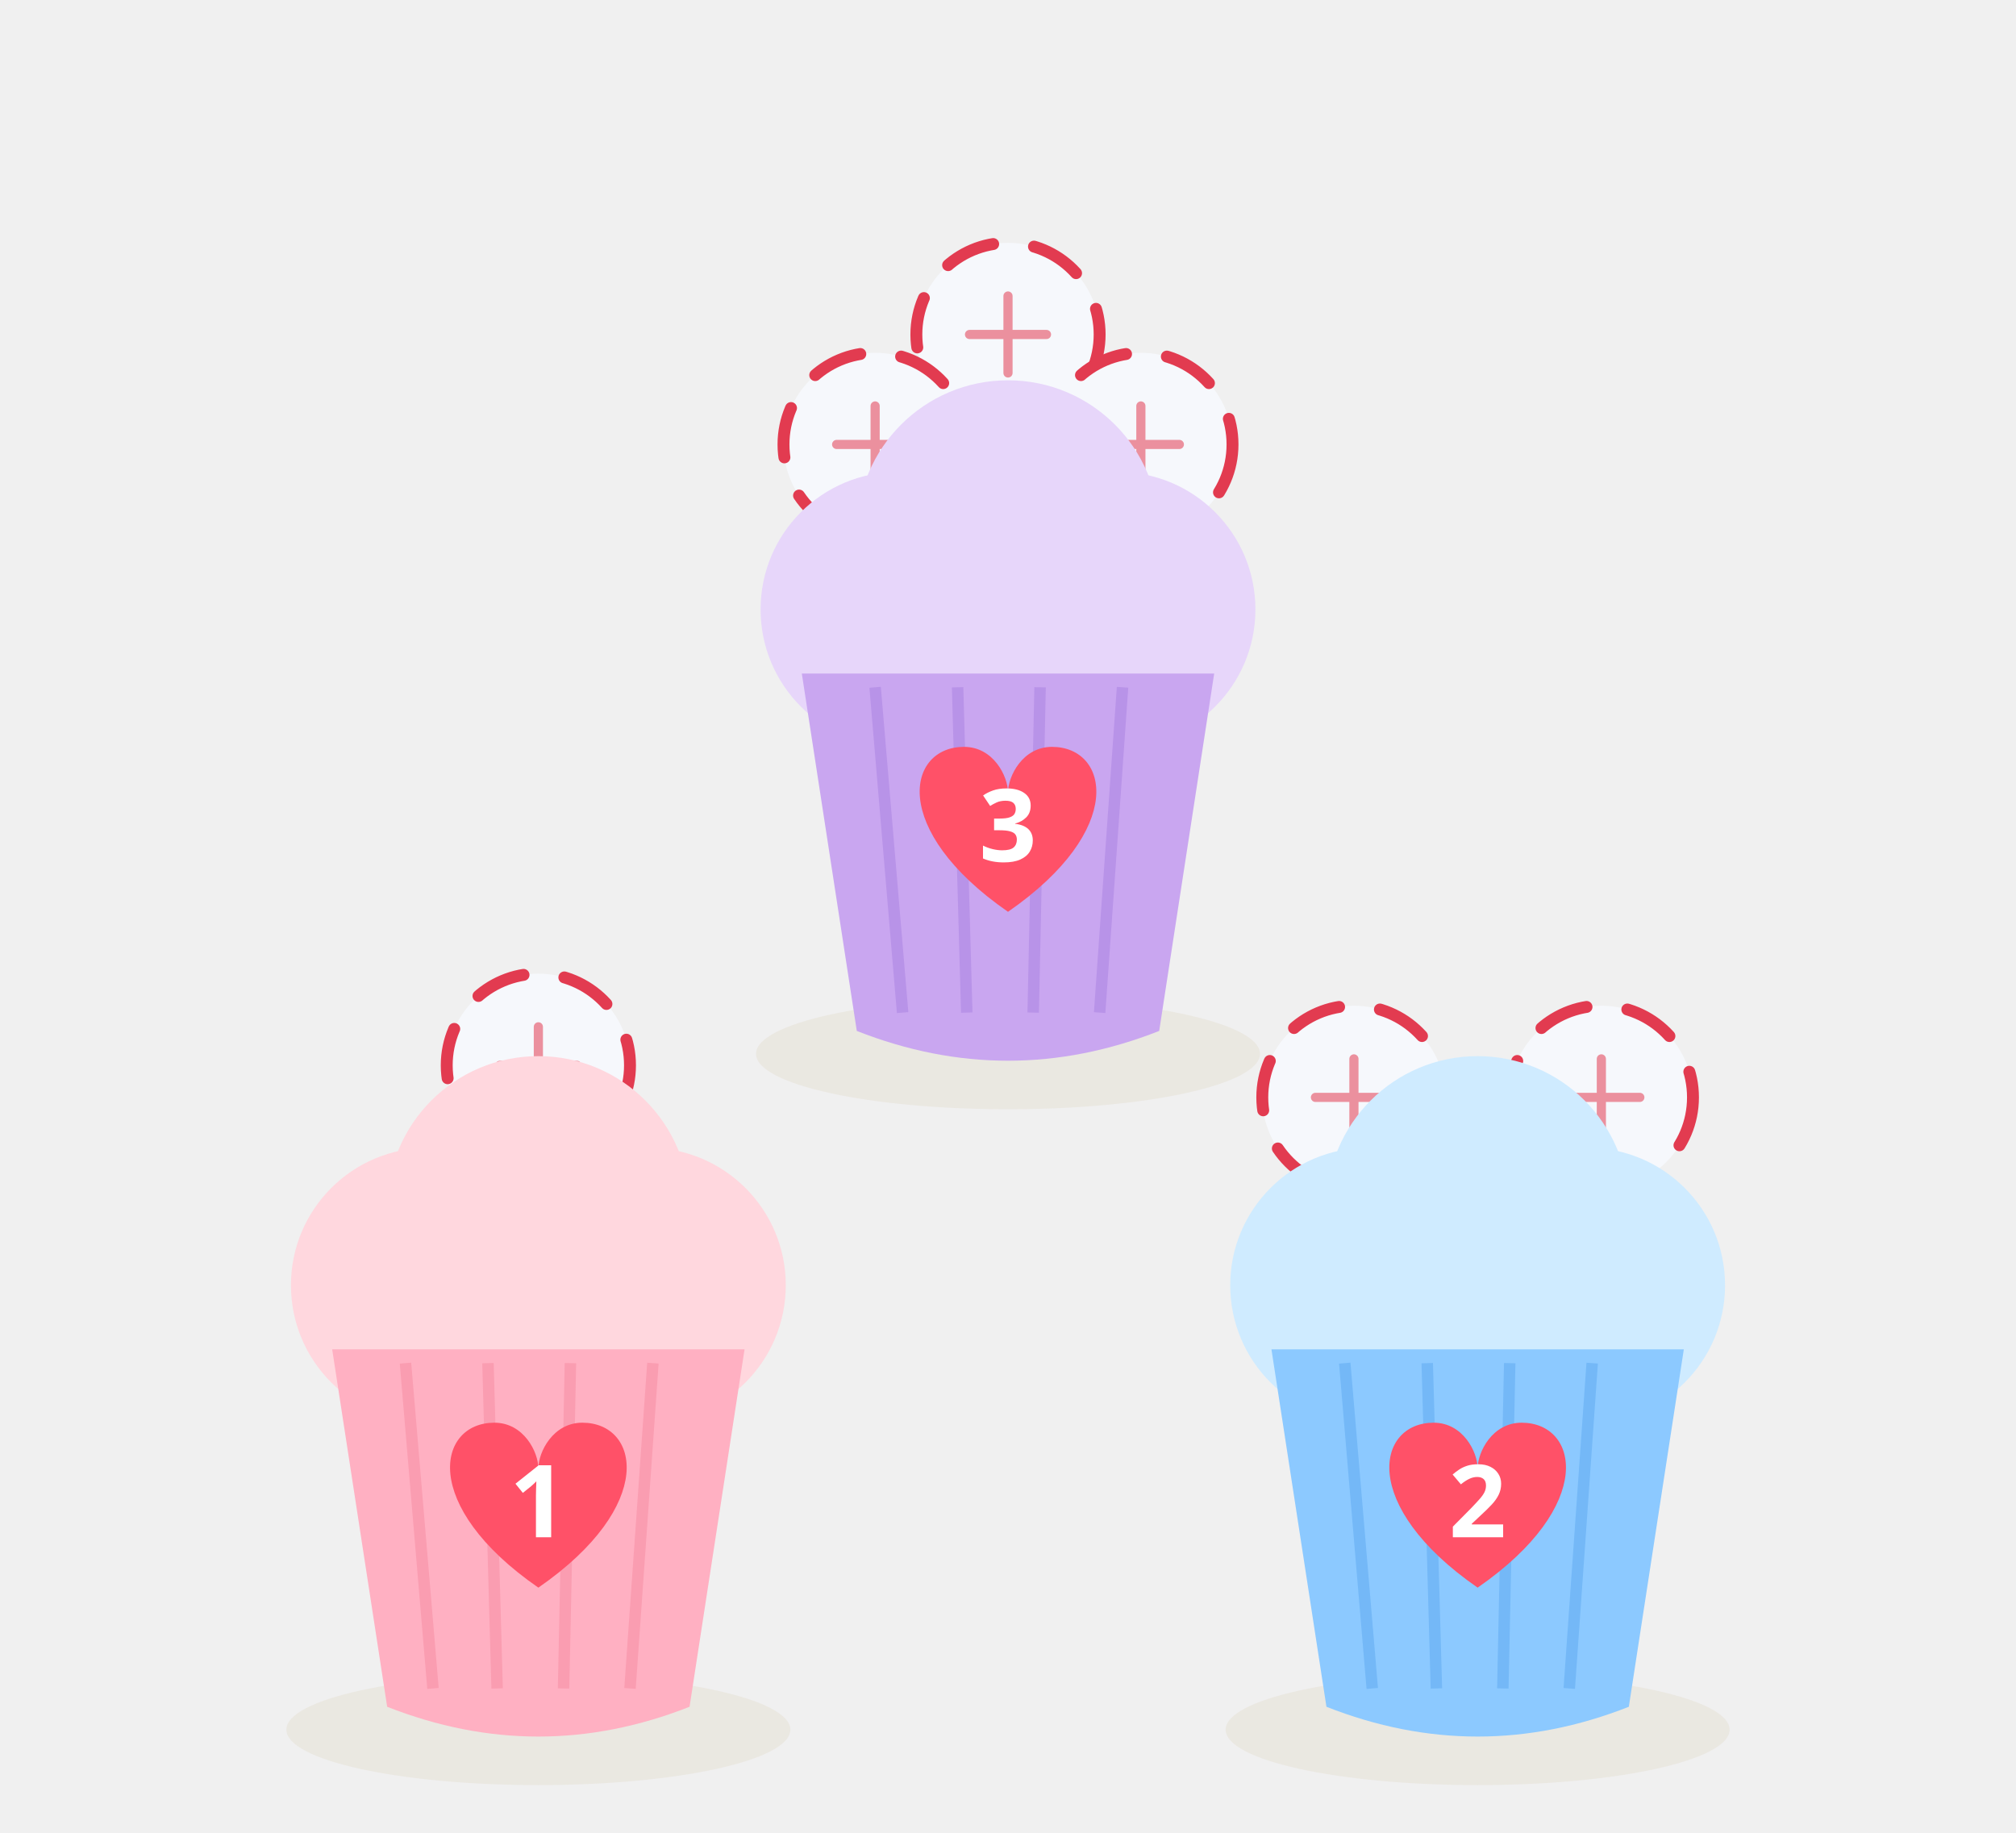
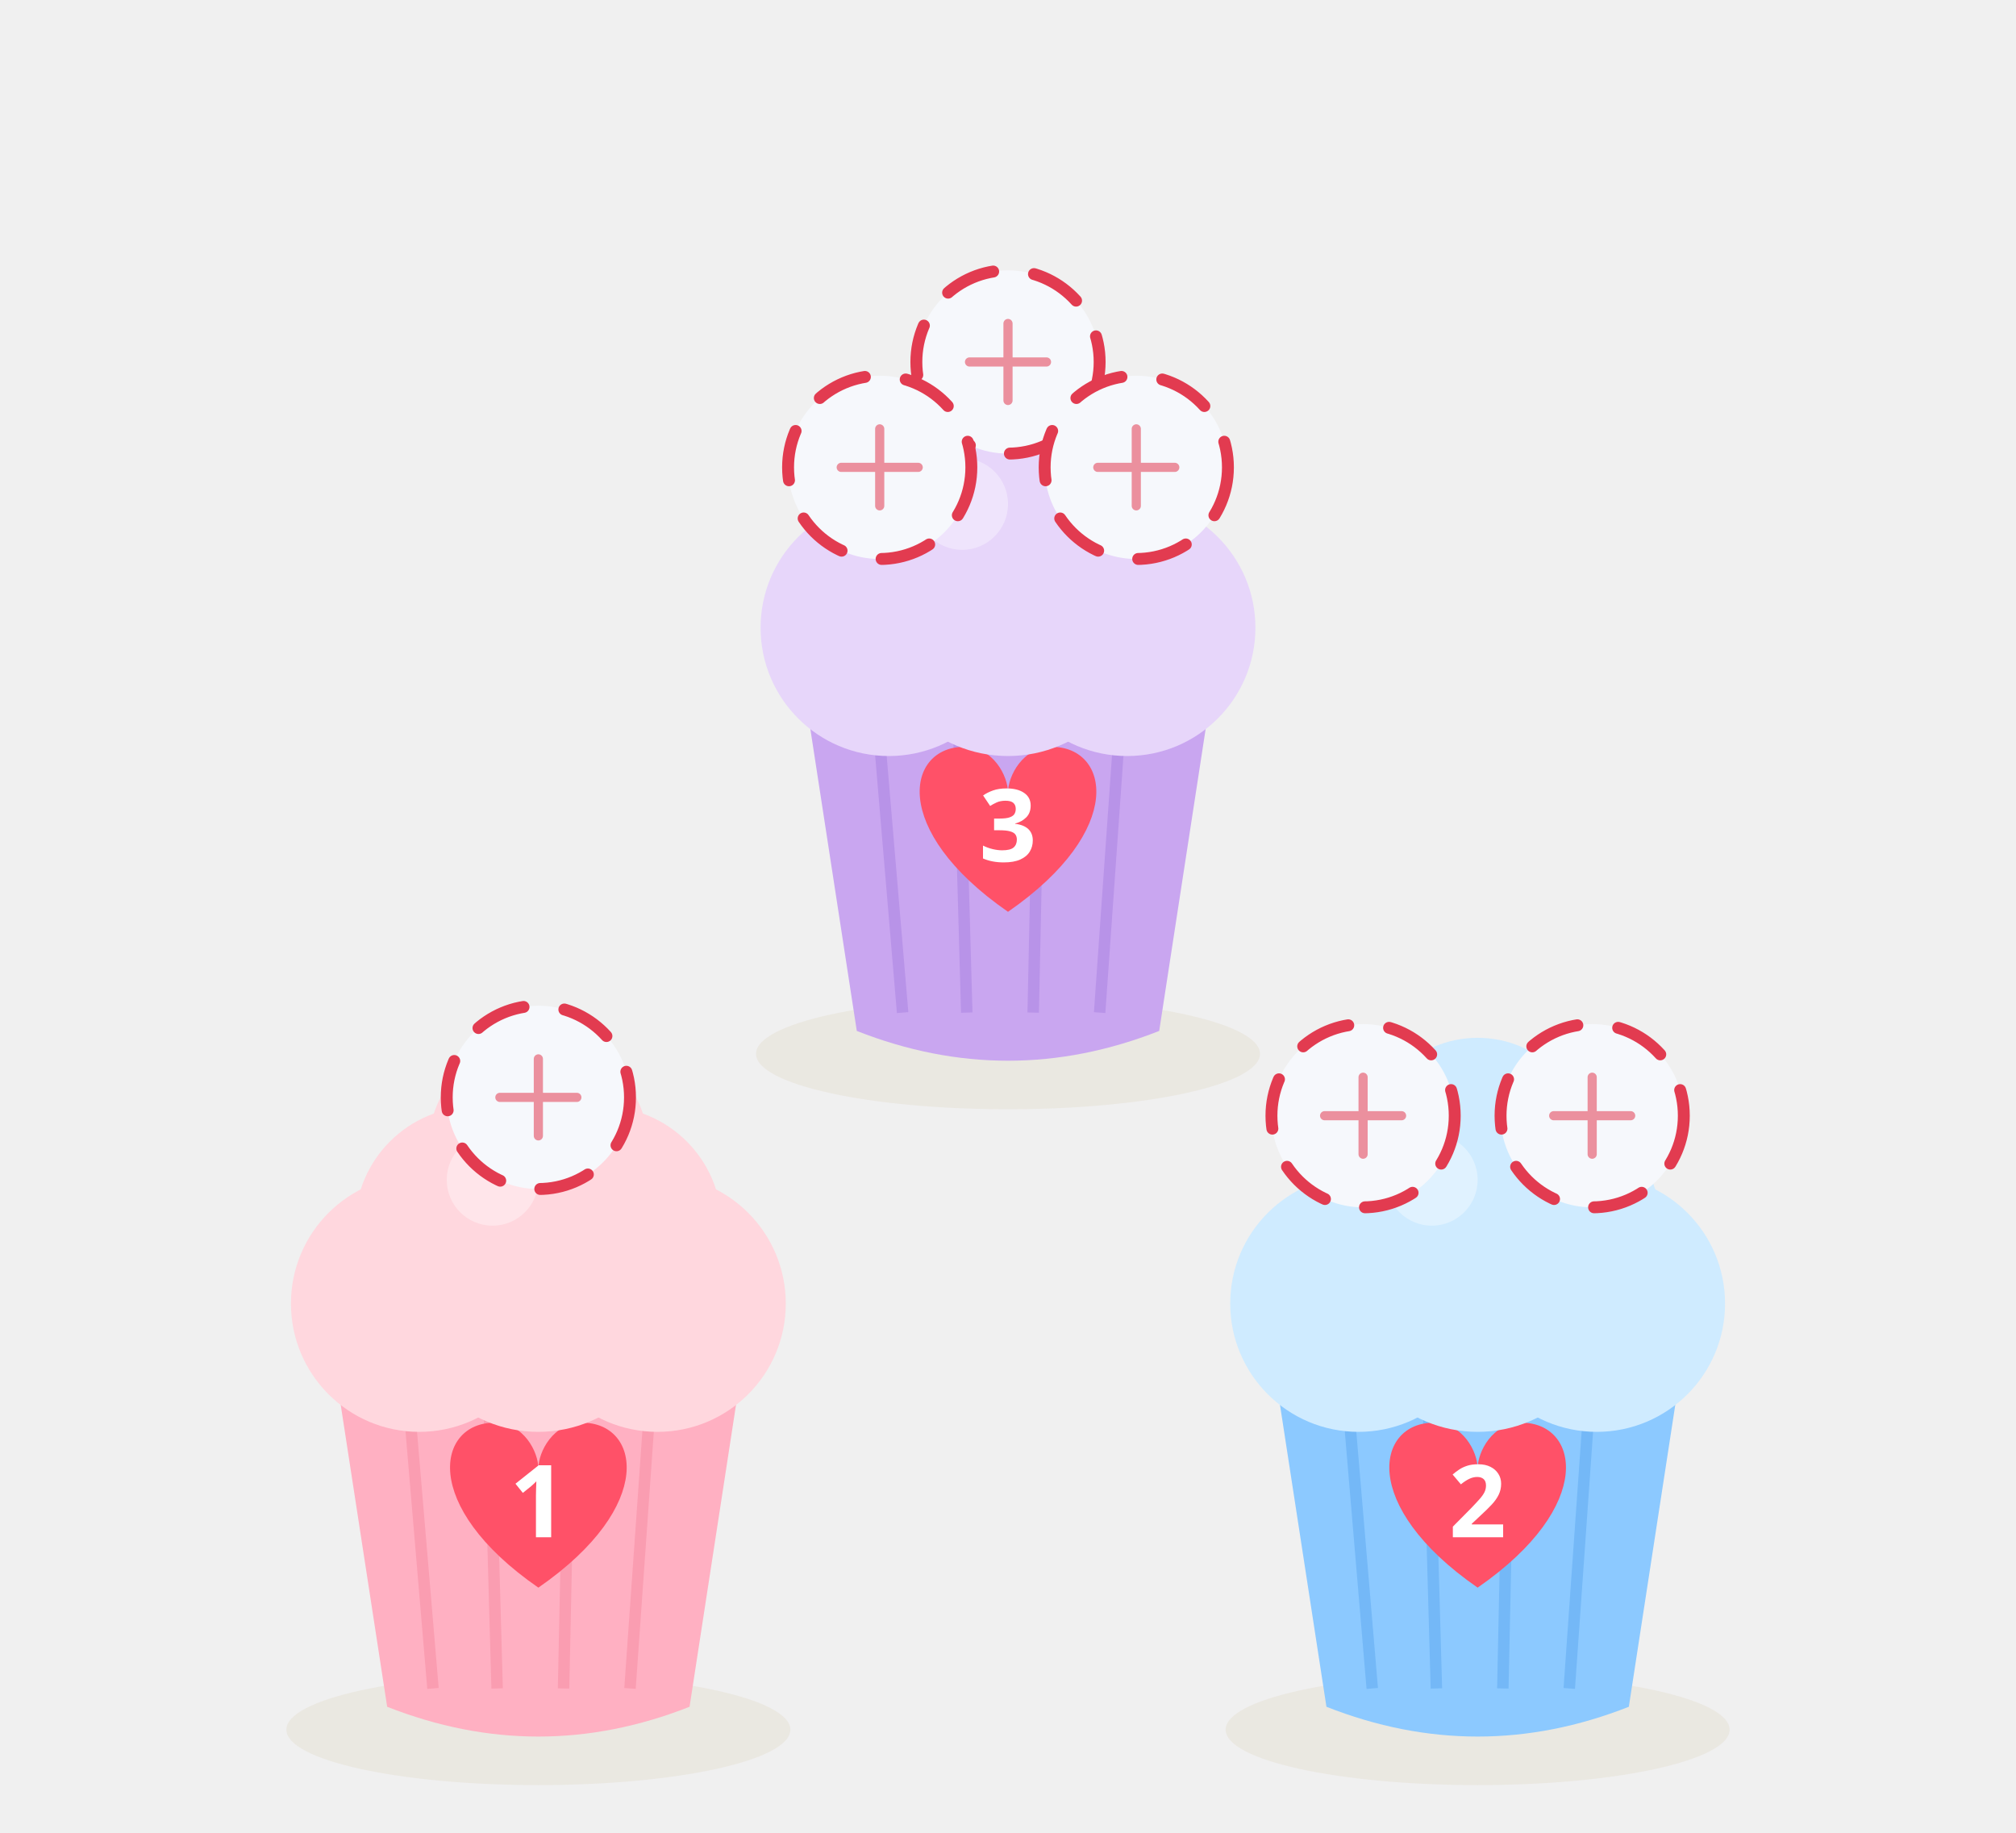
<svg xmlns="http://www.w3.org/2000/svg" viewBox="0 0 880 800" width="880" height="800" font-family="Fredoka, sans-serif">
  <ellipse cx="440" cy="460" rx="110" ry="24.2" fill="#E6E1D6" opacity="0.55" />
-   <circle cx="440.0" cy="146.0" r="40.0" fill="#F6F8FC" stroke="#E23B50" stroke-width="5.2" stroke-dasharray="22.0 18.0" stroke-linecap="round" />
-   <path d="M423.2,146.0 H456.8 M440.0,129.2 V162.8" stroke="#E23B50" stroke-width="4.0" stroke-linecap="round" opacity="0.55" />
-   <circle cx="382.0" cy="194.0" r="40.0" fill="#F6F8FC" stroke="#E23B50" stroke-width="5.2" stroke-dasharray="22.0 18.0" stroke-linecap="round" />
-   <path d="M365.2,194.0 H398.8 M382.0,177.2 V210.8" stroke="#E23B50" stroke-width="4.0" stroke-linecap="round" opacity="0.55" />
-   <circle cx="498.0" cy="194.0" r="40.0" fill="#F6F8FC" stroke="#E23B50" stroke-width="5.2" stroke-dasharray="22.0 18.0" stroke-linecap="round" />
-   <path d="M481.2,194.0 H514.8 M498.0,177.2 V210.8" stroke="#E23B50" stroke-width="4.0" stroke-linecap="round" opacity="0.55" />
-   <circle cx="392" cy="266" r="60" fill="#E7D6FA" />
-   <circle cx="488" cy="266" r="60" fill="#E7D6FA" />
-   <circle cx="440" cy="232" r="66" fill="#E7D6FA" />
  <path d="M350,294 L530,294 L506,450 Q440,476 374,450 Z" fill="#C9A6F0" />
  <path d="M382,300 L394,442" stroke="#A87FE0" stroke-width="5" opacity="0.5" />
  <path d="M418,300 L422,442" stroke="#A87FE0" stroke-width="5" opacity="0.5" />
  <path d="M454,300 L451,442" stroke="#A87FE0" stroke-width="5" opacity="0.5" />
  <path d="M490,300 L480,442" stroke="#A87FE0" stroke-width="5" opacity="0.5" />
  <path d="M440,398.0 C388.0,362 396.0,326.0 420.8,326.0 C433.6,326.0 440,338.8 440,346.0 C440,338.8 446.4,326.0 459.2,326.0 C484.0,326.0 492.0,362 440,398.0 Z" fill="#FF5168" />
  <text x="440" y="376" text-anchor="middle" font-size="44" font-weight="700" fill="#fff" font-family="Fredoka, sans-serif">3</text>
+   <circle cx="388" cy="274" r="56" fill="#E7D6FA" />
+   <circle cx="492" cy="274" r="56" fill="#E7D6FA" />
+   <circle cx="412" cy="240" r="52" fill="#E7D6FA" />
+   <circle cx="468" cy="240" r="52" fill="#E7D6FA" />
+   <circle cx="440" cy="272" r="58" fill="#E7D6FA" />
+   <circle cx="440" cy="206" r="48" fill="#E7D6FA" />
+   <circle cx="420" cy="220" r="20" fill="#FFFFFF" opacity="0.35" />
+   <circle cx="440.0" cy="158.0" r="40.0" fill="#F6F8FC" stroke="#E23B50" stroke-width="5.2" stroke-dasharray="22.0 18.0" stroke-linecap="round" />
+   <path d="M423.2,158.0 H456.8 M440.0,141.2 V174.8" stroke="#E23B50" stroke-width="4.0" stroke-linecap="round" opacity="0.55" />
+   <circle cx="384.0" cy="204.0" r="40.0" fill="#F6F8FC" stroke="#E23B50" stroke-width="5.2" stroke-dasharray="22.0 18.0" stroke-linecap="round" />
+   <path d="M367.2,204.0 H400.8 M384.0,187.2 V220.8" stroke="#E23B50" stroke-width="4.0" stroke-linecap="round" opacity="0.55" />
+   <circle cx="496.0" cy="204.0" r="40.0" fill="#F6F8FC" stroke="#E23B50" stroke-width="5.2" stroke-dasharray="22.0 18.0" stroke-linecap="round" />
+   <path d="M479.2,204.0 H512.8 M496.0,187.2 V220.8" stroke="#E23B50" stroke-width="4.0" stroke-linecap="round" opacity="0.55" />
  <ellipse cx="235" cy="755" rx="110" ry="24.2" fill="#E6E1D6" opacity="0.55" />
-   <circle cx="235.0" cy="465.0" r="40.0" fill="#F6F8FC" stroke="#E23B50" stroke-width="5.2" stroke-dasharray="22.0 18.0" stroke-linecap="round" />
-   <path d="M218.2,465.0 H251.8 M235.0,448.2 V481.8" stroke="#E23B50" stroke-width="4.0" stroke-linecap="round" opacity="0.55" />
-   <circle cx="187" cy="561" r="60" fill="#FFD7DE" />
-   <circle cx="283" cy="561" r="60" fill="#FFD7DE" />
-   <circle cx="235" cy="527" r="66" fill="#FFD7DE" />
  <path d="M145,589 L325,589 L301,745 Q235,771 169,745 Z" fill="#FFB0C2" />
  <path d="M177,595 L189,737" stroke="#F58AA0" stroke-width="5" opacity="0.5" />
  <path d="M213,595 L217,737" stroke="#F58AA0" stroke-width="5" opacity="0.5" />
  <path d="M249,595 L246,737" stroke="#F58AA0" stroke-width="5" opacity="0.5" />
  <path d="M285,595 L275,737" stroke="#F58AA0" stroke-width="5" opacity="0.5" />
  <path d="M235,693.0 C183.0,657 191.0,621.0 215.8,621.0 C228.6,621.0 235,633.8 235,641.0 C235,633.8 241.4,621.0 254.2,621.0 C279.0,621.0 287.0,657 235,693.0 Z" fill="#FF5168" />
  <text x="235" y="671" text-anchor="middle" font-size="44" font-weight="700" fill="#fff" font-family="Fredoka, sans-serif">1</text>
+   <circle cx="183" cy="569" r="56" fill="#FFD7DE" />
+   <circle cx="287" cy="569" r="56" fill="#FFD7DE" />
+   <circle cx="207" cy="535" r="52" fill="#FFD7DE" />
+   <circle cx="263" cy="535" r="52" fill="#FFD7DE" />
+   <circle cx="235" cy="567" r="58" fill="#FFD7DE" />
+   <circle cx="235" cy="501" r="48" fill="#FFD7DE" />
+   <circle cx="215" cy="515" r="20" fill="#FFFFFF" opacity="0.35" />
+   <circle cx="235.0" cy="479.0" r="40.0" fill="#F6F8FC" stroke="#E23B50" stroke-width="5.2" stroke-dasharray="22.0 18.0" stroke-linecap="round" />
+   <path d="M218.2,479.0 H251.8 M235.0,462.2 V495.8" stroke="#E23B50" stroke-width="4.0" stroke-linecap="round" opacity="0.55" />
  <ellipse cx="645" cy="755" rx="110" ry="24.2" fill="#E6E1D6" opacity="0.55" />
-   <circle cx="591.0" cy="479.0" r="40.0" fill="#F6F8FC" stroke="#E23B50" stroke-width="5.2" stroke-dasharray="22.0 18.0" stroke-linecap="round" />
-   <path d="M574.2,479.0 H607.8 M591.0,462.2 V495.8" stroke="#E23B50" stroke-width="4.0" stroke-linecap="round" opacity="0.55" />
-   <circle cx="699.0" cy="479.0" r="40.0" fill="#F6F8FC" stroke="#E23B50" stroke-width="5.2" stroke-dasharray="22.0 18.0" stroke-linecap="round" />
-   <path d="M682.2,479.0 H715.8 M699.0,462.2 V495.8" stroke="#E23B50" stroke-width="4.0" stroke-linecap="round" opacity="0.55" />
-   <circle cx="597" cy="561" r="60" fill="#CFEBFF" />
-   <circle cx="693" cy="561" r="60" fill="#CFEBFF" />
-   <circle cx="645" cy="527" r="66" fill="#CFEBFF" />
  <path d="M555,589 L735,589 L711,745 Q645,771 579,745 Z" fill="#8CC9FF" />
  <path d="M587,595 L599,737" stroke="#5BA8F0" stroke-width="5" opacity="0.5" />
  <path d="M623,595 L627,737" stroke="#5BA8F0" stroke-width="5" opacity="0.5" />
  <path d="M659,595 L656,737" stroke="#5BA8F0" stroke-width="5" opacity="0.5" />
  <path d="M695,595 L685,737" stroke="#5BA8F0" stroke-width="5" opacity="0.5" />
  <path d="M645,693.0 C593.0,657 601.0,621.0 625.8,621.0 C638.6,621.0 645,633.8 645,641.0 C645,633.8 651.4,621.0 664.2,621.0 C689.0,621.0 697.0,657 645,693.0 Z" fill="#FF5168" />
  <text x="645" y="671" text-anchor="middle" font-size="44" font-weight="700" fill="#fff" font-family="Fredoka, sans-serif">2</text>
+   <circle cx="593" cy="569" r="56" fill="#CFEBFF" />
+   <circle cx="697" cy="569" r="56" fill="#CFEBFF" />
+   <circle cx="617" cy="535" r="52" fill="#CFEBFF" />
+   <circle cx="673" cy="535" r="52" fill="#CFEBFF" />
+   <circle cx="645" cy="567" r="58" fill="#CFEBFF" />
+   <circle cx="645" cy="501" r="48" fill="#CFEBFF" />
+   <circle cx="625" cy="515" r="20" fill="#FFFFFF" opacity="0.35" />
+   <circle cx="595.0" cy="487.0" r="40.0" fill="#F6F8FC" stroke="#E23B50" stroke-width="5.2" stroke-dasharray="22.0 18.0" stroke-linecap="round" />
+   <path d="M578.2,487.0 H611.8 M595.0,470.2 V503.8" stroke="#E23B50" stroke-width="4.0" stroke-linecap="round" opacity="0.55" />
+   <circle cx="695.0" cy="487.0" r="40.0" fill="#F6F8FC" stroke="#E23B50" stroke-width="5.2" stroke-dasharray="22.0 18.0" stroke-linecap="round" />
+   <path d="M678.2,487.0 H711.8 M695.0,470.2 V503.8" stroke="#E23B50" stroke-width="4.0" stroke-linecap="round" opacity="0.55" />
</svg>
